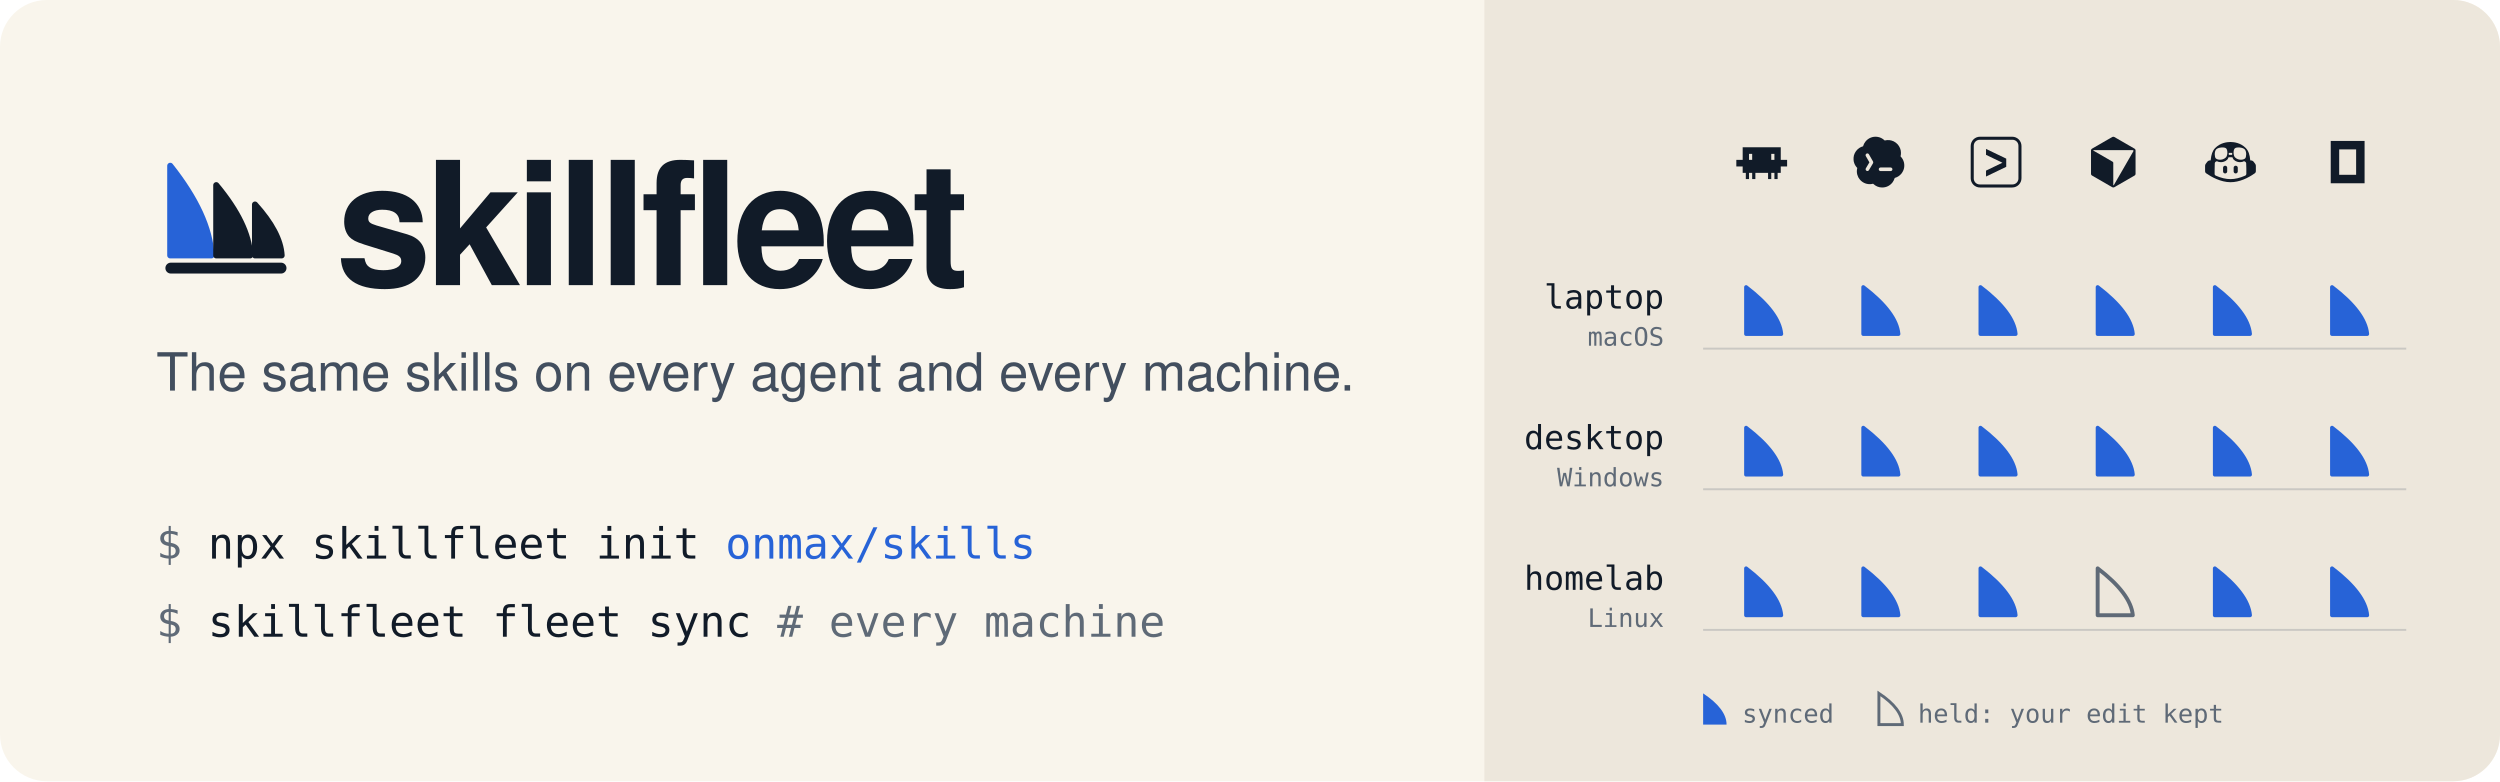
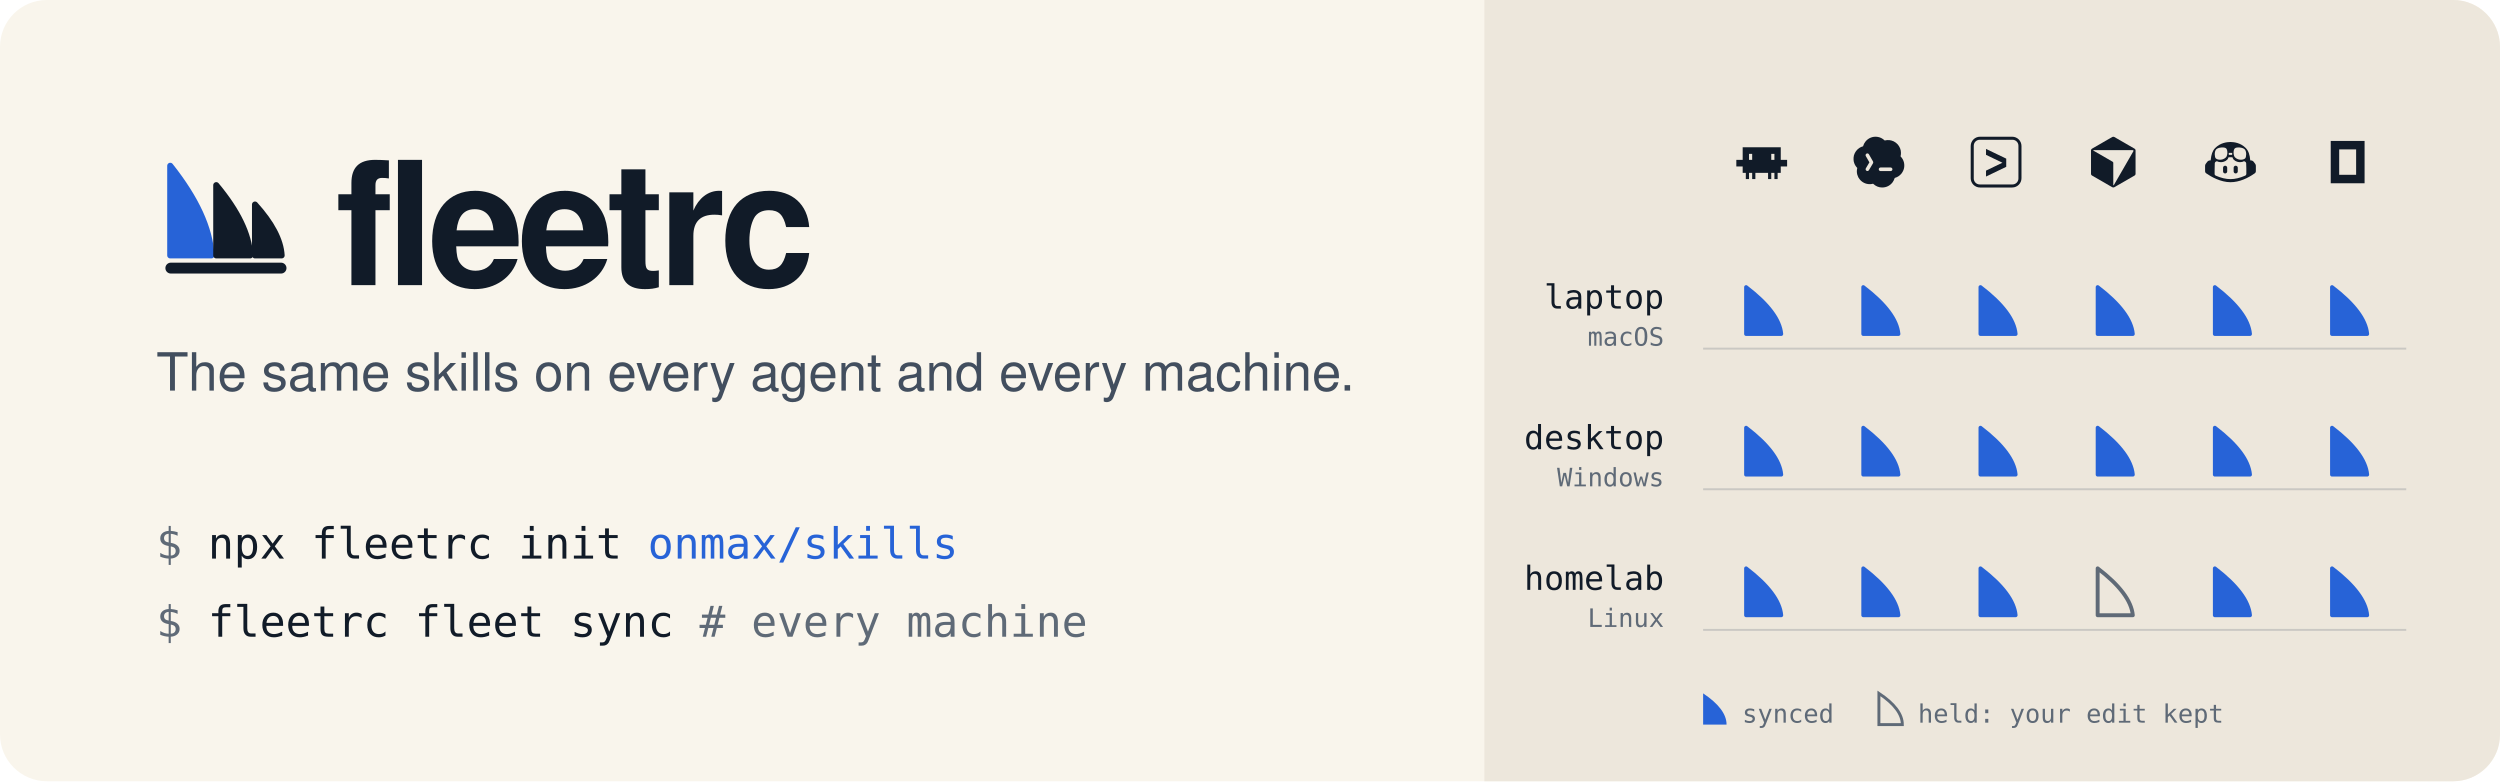
<svg xmlns="http://www.w3.org/2000/svg" width="1280" height="400" viewBox="0 0 1280 400" role="img" aria-labelledby="t">
  <style>.bg{fill:#f9f5ec}.fg{fill:#111b28;stroke:#111b28}.lead{fill:#2763d7;stroke:#2763d7}.hull{fill:#111b28}</style>
  <clipPath id="frame">
    <rect width="1280" height="400" rx="24" />
  </clipPath>
  <g clip-path="url(#frame)">
    <rect width="1280" height="400" fill="#f9f5ec" />
    <rect x="760" y="0" width="520" height="400" fill="#ede7dc" />
    <svg x="889" y="70" width="26" height="26" viewBox="0 0 24 24" fill="#111b28" fill-rule="evenodd" role="img" aria-label="Claude Code">
      <path clip-rule="evenodd" d="M20.998 10.949H24v3.102h-3v3.028h-1.487V20H18v-2.921h-1.487V20H15v-2.921H9V20H7.488v-2.921H6V20H4.487v-2.921H3V14.05H0V10.95h3V5h17.998v5.949zM6 10.949h1.488V8.102H6v2.847zm10.51 0H18V8.102h-1.49v2.847z" />
    </svg>
    <svg x="949" y="70" width="26" height="26" viewBox="0 0 24 24" fill="#111b28" fill-rule="evenodd" role="img" aria-label="Codex">
      <path clip-rule="evenodd" d="M8.086.457a6.105 6.105 0 013.046-.415c1.333.153 2.521.72 3.564 1.7a.117.117 0 00.107.029c1.408-.346 2.762-.224 4.061.366l.063.03.154.076c1.357.703 2.33 1.77 2.918 3.198.278.679.418 1.388.421 2.126a5.655 5.655 0 01-.18 1.631.167.167 0 00.04.155 5.982 5.982 0 011.578 2.891c.385 1.901-.01 3.615-1.183 5.14l-.182.22a6.063 6.063 0 01-2.934 1.851.162.162 0 00-.108.102c-.255.736-.511 1.364-.987 1.992-1.199 1.582-2.962 2.462-4.948 2.451-1.583-.008-2.986-.587-4.21-1.736a.145.145 0 00-.14-.032c-.518.167-1.04.191-1.604.185a5.924 5.924 0 01-2.595-.622 6.058 6.058 0 01-2.146-1.781c-.203-.269-.404-.522-.551-.821a7.74 7.74 0 01-.495-1.283 6.11 6.11 0 01-.017-3.064.166.166 0 00.008-.074.115.115 0 00-.037-.064 5.958 5.958 0 01-1.38-2.202 5.196 5.196 0 01-.333-1.589 6.915 6.915 0 01.188-2.132c.45-1.484 1.309-2.648 2.577-3.493.282-.188.55-.334.802-.438.286-.12.573-.22.861-.304a.129.129 0 00.087-.087A6.016 6.016 0 015.635 2.31C6.315 1.464 7.132.846 8.086.457zm-.804 7.85a.848.848 0 00-1.473.842l1.694 2.965-1.688 2.848a.849.849 0 001.46.864l1.94-3.272a.849.849 0 00.007-.854l-1.94-3.393zm5.446 6.24a.849.849 0 000 1.695h4.848a.849.849 0 000-1.696h-4.848z" />
    </svg>
    <svg x="1009" y="70" width="26" height="26" viewBox="0 0 24 24" fill="#111b28" fill-rule="evenodd" role="img" aria-label="Gemini CLI">
      <path d="M16.793 10.358v3.867L7.236 18.82v-2.8l7.751-3.728-7.75-3.728V5.763l9.556 4.595z" />
      <path clip-rule="evenodd" d="M19.608 0A4.392 4.392 0 0124 4.392v15.216A4.392 4.392 0 0119.608 24H4.392A4.392 4.392 0 010 19.608V4.392A4.392 4.392 0 014.392 0h15.216zM4.26 1.444A2.816 2.816 0 001.444 4.26v15.48a2.816 2.816 0 002.816 2.816h15.48a2.816 2.816 0 002.816-2.816V4.26a2.816 2.816 0 00-2.816-2.816H4.26z" />
    </svg>
    <svg x="1069" y="70" width="26" height="26" viewBox="0 0 24 24" fill="#111b28" fill-rule="evenodd" role="img" aria-label="Cursor">
      <path d="M22.106 5.68L12.5.135a.998.998 0 00-.998 0L1.893 5.68a.84.84 0 00-.419.726v11.186c0 .3.16.577.42.727l9.607 5.547a.999.999 0 00.998 0l9.608-5.547a.84.84 0 00.42-.727V6.407a.84.84 0 00-.42-.726zm-.603 1.176L12.228 22.92c-.063.108-.228.064-.228-.061V12.34a.59.59 0 00-.295-.51l-9.11-5.26c-.107-.062-.063-.228.062-.228h18.55c.264 0 .428.286.296.514z" />
    </svg>
    <svg x="1129" y="70" width="26" height="26" viewBox="0 0 24 24" fill="#111b28" fill-rule="evenodd" role="img" aria-label="GitHub Copilot">
      <path d="M19.245 5.364c1.322 1.36 1.877 3.216 2.11 5.817.622 0 1.2.135 1.592.654l.73.964c.21.278.323.61.323.955v2.62c0 .339-.173.669-.453.868C20.239 19.602 16.157 21.5 12 21.5c-4.6 0-9.205-2.583-11.547-4.258-.28-.2-.452-.53-.453-.868v-2.62c0-.345.113-.679.321-.956l.73-.963c.392-.517.974-.654 1.593-.654l.029-.297c.25-2.446.81-4.213 2.082-5.52 2.461-2.54 5.71-2.851 7.146-2.864h.198c1.436.013 4.685.323 7.146 2.864zm-7.244 4.328c-.284 0-.613.016-.962.05-.123.447-.305.85-.57 1.108-1.05 1.023-2.316 1.18-2.994 1.18-.638 0-1.306-.13-1.851-.464-.516.165-1.012.403-1.044.996a65.882 65.882 0 00-.063 2.884l-.002.48c-.002.563-.005 1.126-.013 1.69.002.326.204.63.51.765 2.482 1.102 4.83 1.657 6.99 1.657 2.156 0 4.504-.555 6.985-1.657a.854.854 0 00.51-.766c.03-1.682.006-3.372-.076-5.053-.031-.596-.528-.83-1.046-.996-.546.333-1.212.464-1.85.464-.677 0-1.942-.157-2.993-1.18-.266-.258-.447-.661-.57-1.108-.32-.032-.64-.049-.96-.05zm-2.525 4.013c.539 0 .976.426.976.95v1.753c0 .525-.437.95-.976.95a.964.964 0 01-.976-.95v-1.752c0-.525.437-.951.976-.951zm5 0c.539 0 .976.426.976.95v1.753c0 .525-.437.95-.976.95a.964.964 0 01-.976-.95v-1.752c0-.525.437-.951.976-.951zM7.635 5.087c-1.05.102-1.935.438-2.385.906-.975 1.037-.765 3.668-.21 4.224.405.394 1.17.657 1.995.657h.09c.649-.013 1.785-.176 2.73-1.11.435-.41.705-1.433.675-2.47-.03-.834-.27-1.52-.63-1.813-.39-.336-1.275-.482-2.265-.394zm6.465.394c-.36.292-.6.98-.63 1.813-.03 1.037.24 2.06.675 2.47.968.957 2.136 1.104 2.776 1.11h.044c.825 0 1.59-.263 1.995-.657.555-.556.765-3.187-.21-4.224-.45-.468-1.335-.804-2.385-.906-.99-.088-1.875.058-2.265.394zM12 7.615c-.24 0-.525.015-.84.044.03.16.045.336.06.526l-.001.159a2.94 2.94 0 01-.014.25c.225-.022.425-.027.612-.028h.366c.187 0 .387.006.612.028-.015-.146-.015-.277-.015-.409.015-.19.03-.365.06-.526a9.29 9.29 0 00-.84-.044z" />
    </svg>
    <svg x="1189" y="70" width="26" height="26" viewBox="0 0 24 24" fill="#111b28" fill-rule="evenodd" role="img" aria-label="OpenCode">
      <path d="M16 6H8v12h8V6zm4 16H4V2h16v20z" />
    </svg>
    <text x="852" y="158" text-anchor="end" font-family="ui-monospace, SFMono-Regular, Menlo, Consolas, monospace" font-size="17" fill="#111b28">laptop</text>
    <text x="852" y="177" text-anchor="end" font-family="ui-monospace, SFMono-Regular, Menlo, Consolas, monospace" font-size="13" fill="#5f6a77">macOS</text>
    <rect x="872" y="178" width="360" height="1" fill="#5f6a77" opacity=".25" />
    <text x="852" y="230" text-anchor="end" font-family="ui-monospace, SFMono-Regular, Menlo, Consolas, monospace" font-size="17" fill="#111b28">desktop</text>
    <text x="852" y="249" text-anchor="end" font-family="ui-monospace, SFMono-Regular, Menlo, Consolas, monospace" font-size="13" fill="#5f6a77">Windows</text>
    <rect x="872" y="250" width="360" height="1" fill="#5f6a77" opacity=".25" />
    <text x="852" y="302" text-anchor="end" font-family="ui-monospace, SFMono-Regular, Menlo, Consolas, monospace" font-size="17" fill="#111b28">homelab</text>
    <text x="852" y="321" text-anchor="end" font-family="ui-monospace, SFMono-Regular, Menlo, Consolas, monospace" font-size="13" fill="#5f6a77">Linux</text>
    <rect x="872" y="322" width="360" height="1" fill="#5f6a77" opacity=".25" />
    <path d="M894 171 V147 Q911 160 912 171 Z" fill="#2763d7" stroke="#2763d7" stroke-width="2" stroke-linejoin="round" />
    <path d="M954 171 V147 Q971 160 972 171 Z" fill="#2763d7" stroke="#2763d7" stroke-width="2" stroke-linejoin="round" />
    <path d="M1014 171 V147 Q1031 160 1032 171 Z" fill="#2763d7" stroke="#2763d7" stroke-width="2" stroke-linejoin="round" />
    <path d="M1074 171 V147 Q1091 160 1092 171 Z" fill="#2763d7" stroke="#2763d7" stroke-width="2" stroke-linejoin="round" />
    <path d="M1134 171 V147 Q1151 160 1152 171 Z" fill="#2763d7" stroke="#2763d7" stroke-width="2" stroke-linejoin="round" />
    <path d="M1194 171 V147 Q1211 160 1212 171 Z" fill="#2763d7" stroke="#2763d7" stroke-width="2" stroke-linejoin="round" />
    <path d="M894 243 V219 Q911 232 912 243 Z" fill="#2763d7" stroke="#2763d7" stroke-width="2" stroke-linejoin="round" />
    <path d="M954 243 V219 Q971 232 972 243 Z" fill="#2763d7" stroke="#2763d7" stroke-width="2" stroke-linejoin="round" />
    <path d="M1014 243 V219 Q1031 232 1032 243 Z" fill="#2763d7" stroke="#2763d7" stroke-width="2" stroke-linejoin="round" />
    <path d="M1074 243 V219 Q1091 232 1092 243 Z" fill="#2763d7" stroke="#2763d7" stroke-width="2" stroke-linejoin="round" />
    <path d="M1134 243 V219 Q1151 232 1152 243 Z" fill="#2763d7" stroke="#2763d7" stroke-width="2" stroke-linejoin="round" />
    <path d="M1194 243 V219 Q1211 232 1212 243 Z" fill="#2763d7" stroke="#2763d7" stroke-width="2" stroke-linejoin="round" />
    <path d="M894 315 V291 Q911 304 912 315 Z" fill="#2763d7" stroke="#2763d7" stroke-width="2" stroke-linejoin="round" />
    <path d="M954 315 V291 Q971 304 972 315 Z" fill="#2763d7" stroke="#2763d7" stroke-width="2" stroke-linejoin="round" />
    <path d="M1014 315 V291 Q1031 304 1032 315 Z" fill="#2763d7" stroke="#2763d7" stroke-width="2" stroke-linejoin="round" />
    <path d="M1074 315 V291 Q1091 304 1092 315 Z" fill="none" stroke="#5f6a77" stroke-width="2" stroke-linejoin="round" />
    <path d="M1134 315 V291 Q1151 304 1152 315 Z" fill="#2763d7" stroke="#2763d7" stroke-width="2" stroke-linejoin="round" />
    <path d="M1194 315 V291 Q1211 304 1212 315 Z" fill="#2763d7" stroke="#2763d7" stroke-width="2" stroke-linejoin="round" />
    <g font-family="ui-monospace, SFMono-Regular, Menlo, Consolas, monospace" font-size="13" fill="#5f6a77">
      <path d="M872 371 V355 Q884 363 884 371 Z" fill="#2763d7" />
      <text x="892" y="370">synced</text>
      <path d="M962 371 V355 Q974 363 974 371 Z" fill="none" stroke="#5f6a77" stroke-width="1.5" />
      <text x="982" y="370">held: your edit kept</text>
    </g>
    <g transform="translate(76 70) scale(.62)">
      <path class="lead" d="M18 98 V24 Q50.3 64.7 52 98 Z" stroke-width="5" stroke-linejoin="round" />
      <path class="fg" d="M56 98 V40 Q82.6 71.9 84 98 Z" stroke-width="5" stroke-linejoin="round" />
      <path class="fg" d="M88 98 V56 Q108.9 79.1 110 98 Z" stroke-width="5" stroke-linejoin="round" />
      <rect class="hull" x="14" y="104" width="100" height="9" rx="4.5" />
    </g>
-     <text x="172" y="146" fill="#111b28" font-family="ui-sans-serif, system-ui, -apple-system, 'Segoe UI', Helvetica, Arial, sans-serif" font-size="88" font-weight="700" letter-spacing="-3">skillfleet</text>
+     <text x="172" y="146" fill="#111b28" font-family="ui-sans-serif, system-ui, -apple-system, 'Segoe UI', Helvetica, Arial, sans-serif" font-size="88" font-weight="700" letter-spacing="-3">fleetrc</text>
    <text x="80" y="200" fill="#424e5e" font-family="ui-sans-serif, system-ui, -apple-system, 'Segoe UI', Helvetica, Arial, sans-serif" font-size="27">The same skills on every agent and every machine.</text>
    <g font-family="ui-monospace, SFMono-Regular, Menlo, Consolas, monospace" font-size="22">
-       <text x="80" y="286" fill="#5f6a77">$ <tspan fill="#111b28">npx skillfleet init</tspan>
+       <text x="80" y="286" fill="#5f6a77">$ <tspan fill="#111b28">npx fleetrc init</tspan>
        <tspan fill="#2763d7">onmax/skills</tspan>
      </text>
-       <text x="80" y="326" fill="#5f6a77">$ <tspan fill="#111b28">skillfleet fleet sync</tspan>  # every machine</text>
+       <text x="80" y="326" fill="#5f6a77">$ <tspan fill="#111b28">fleetrc fleet sync</tspan>  # every machine</text>
    </g>
  </g>
</svg>
